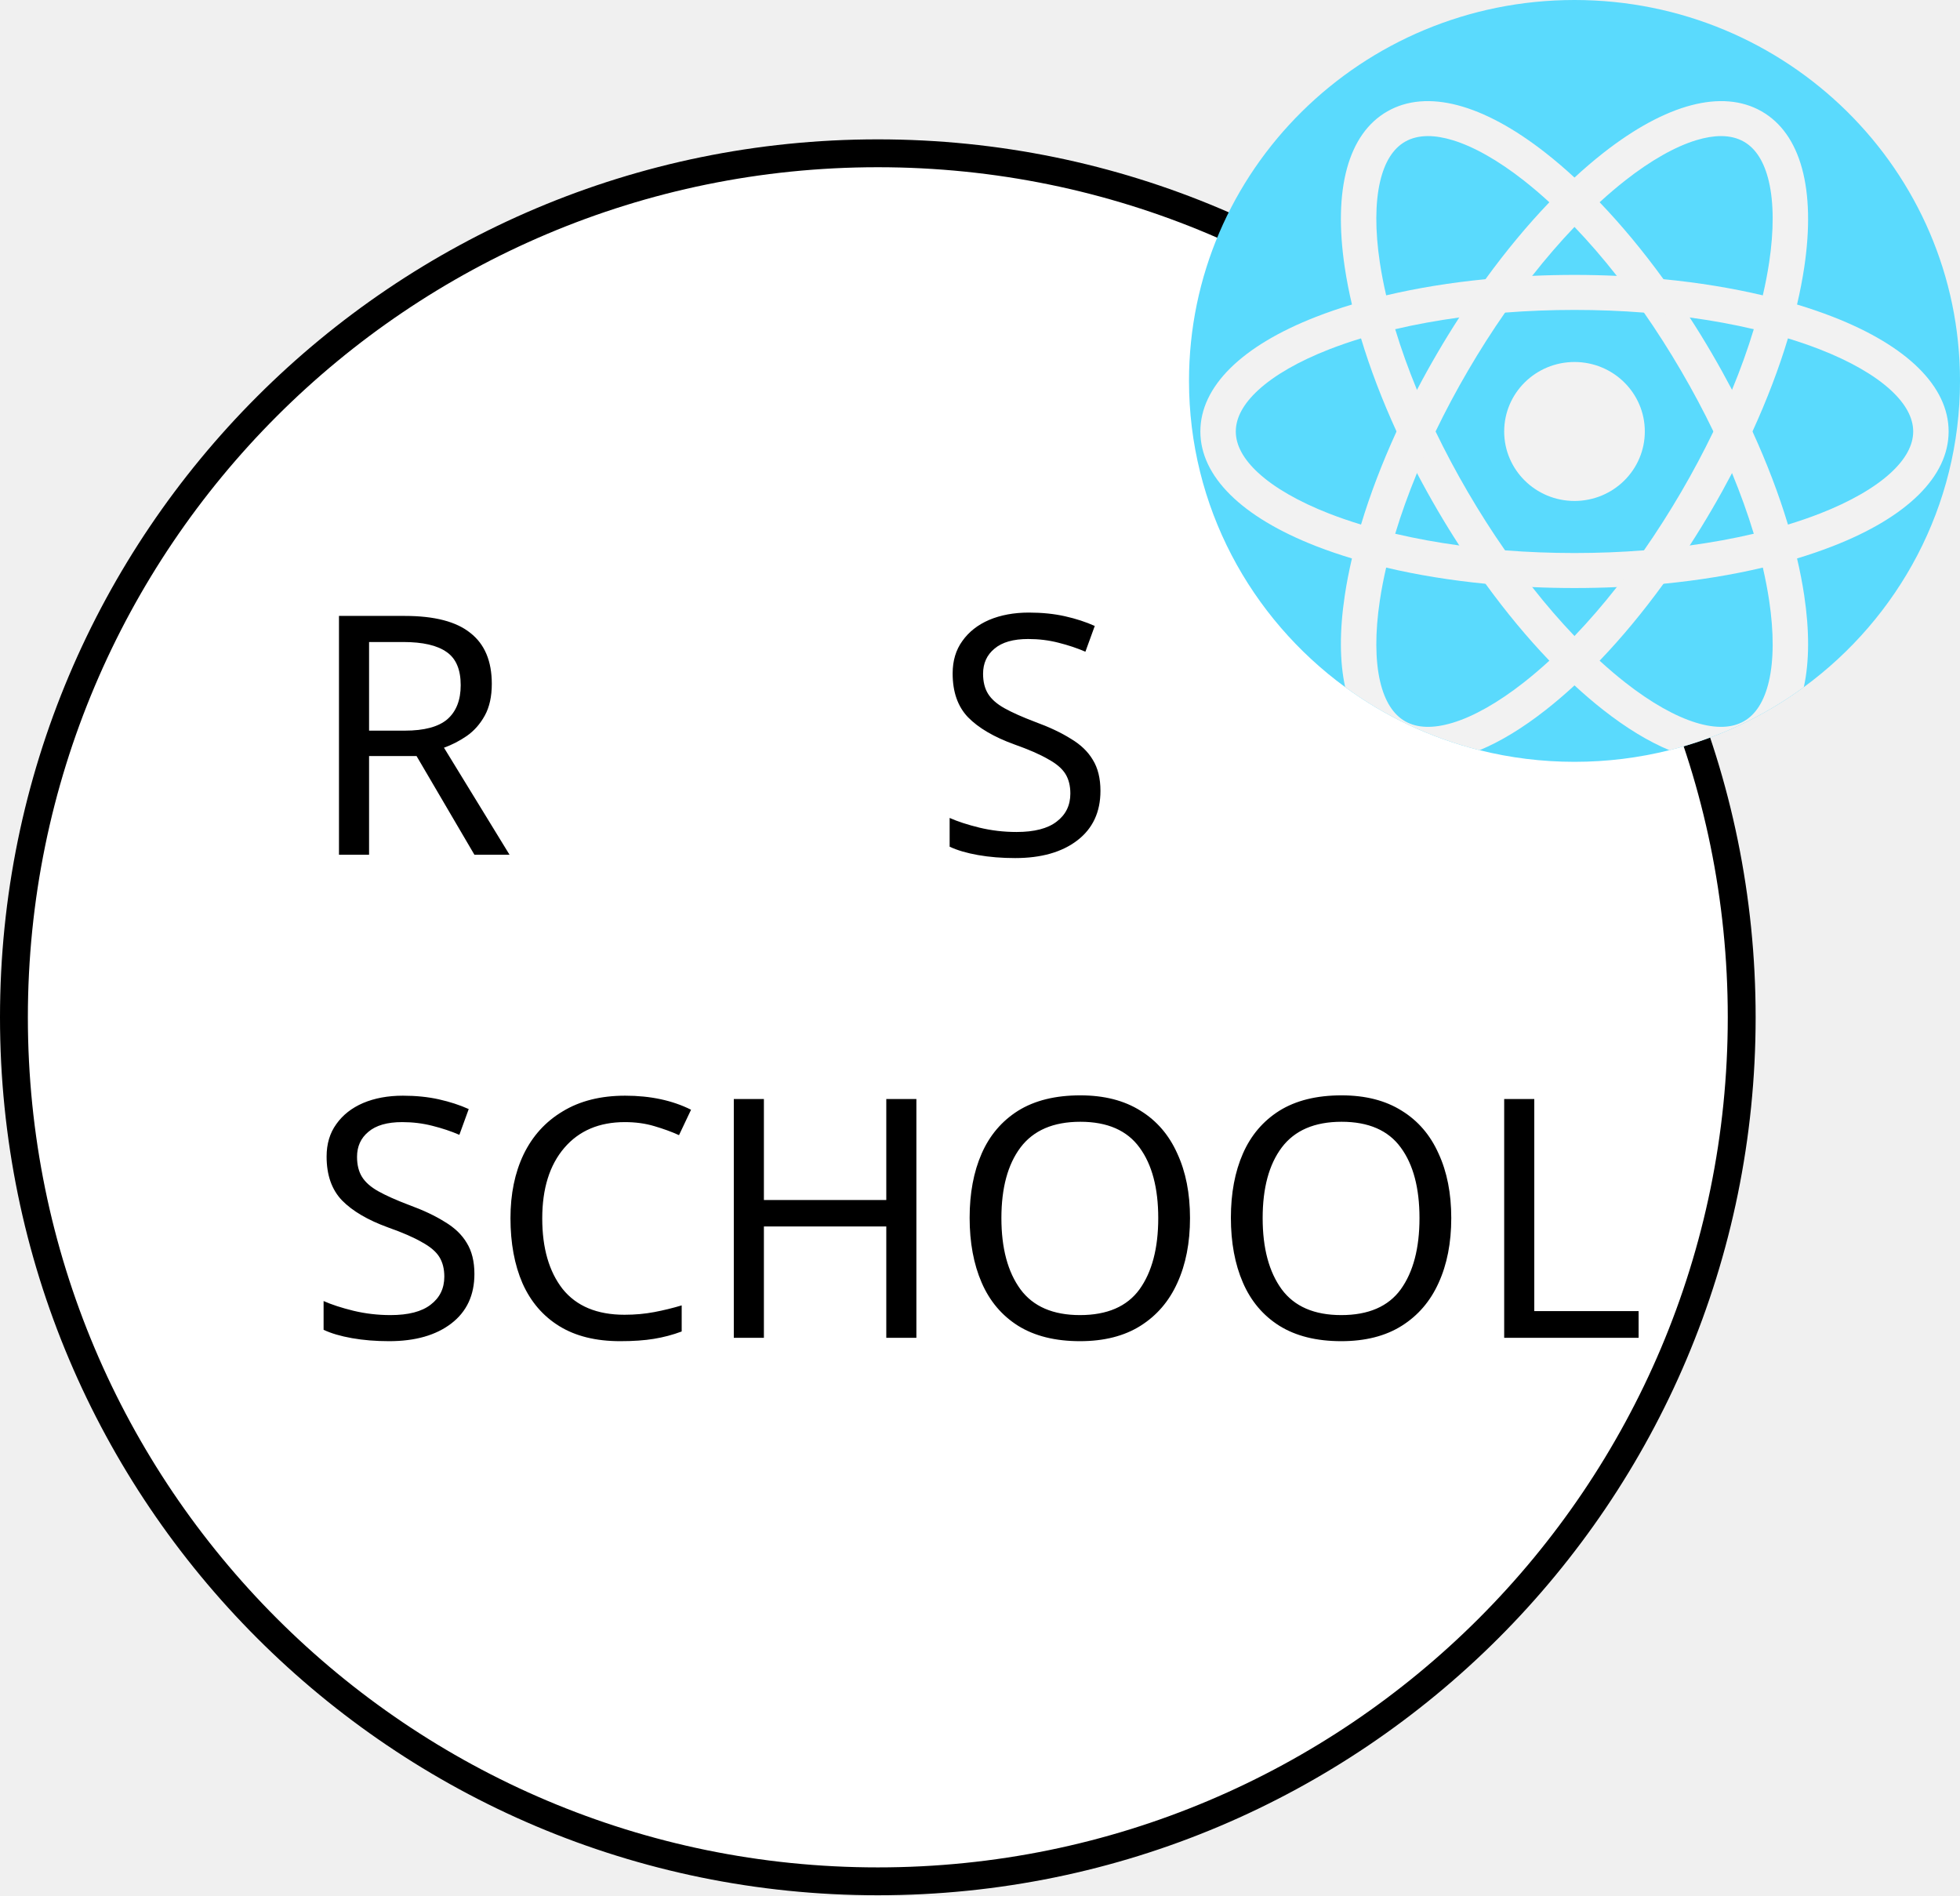
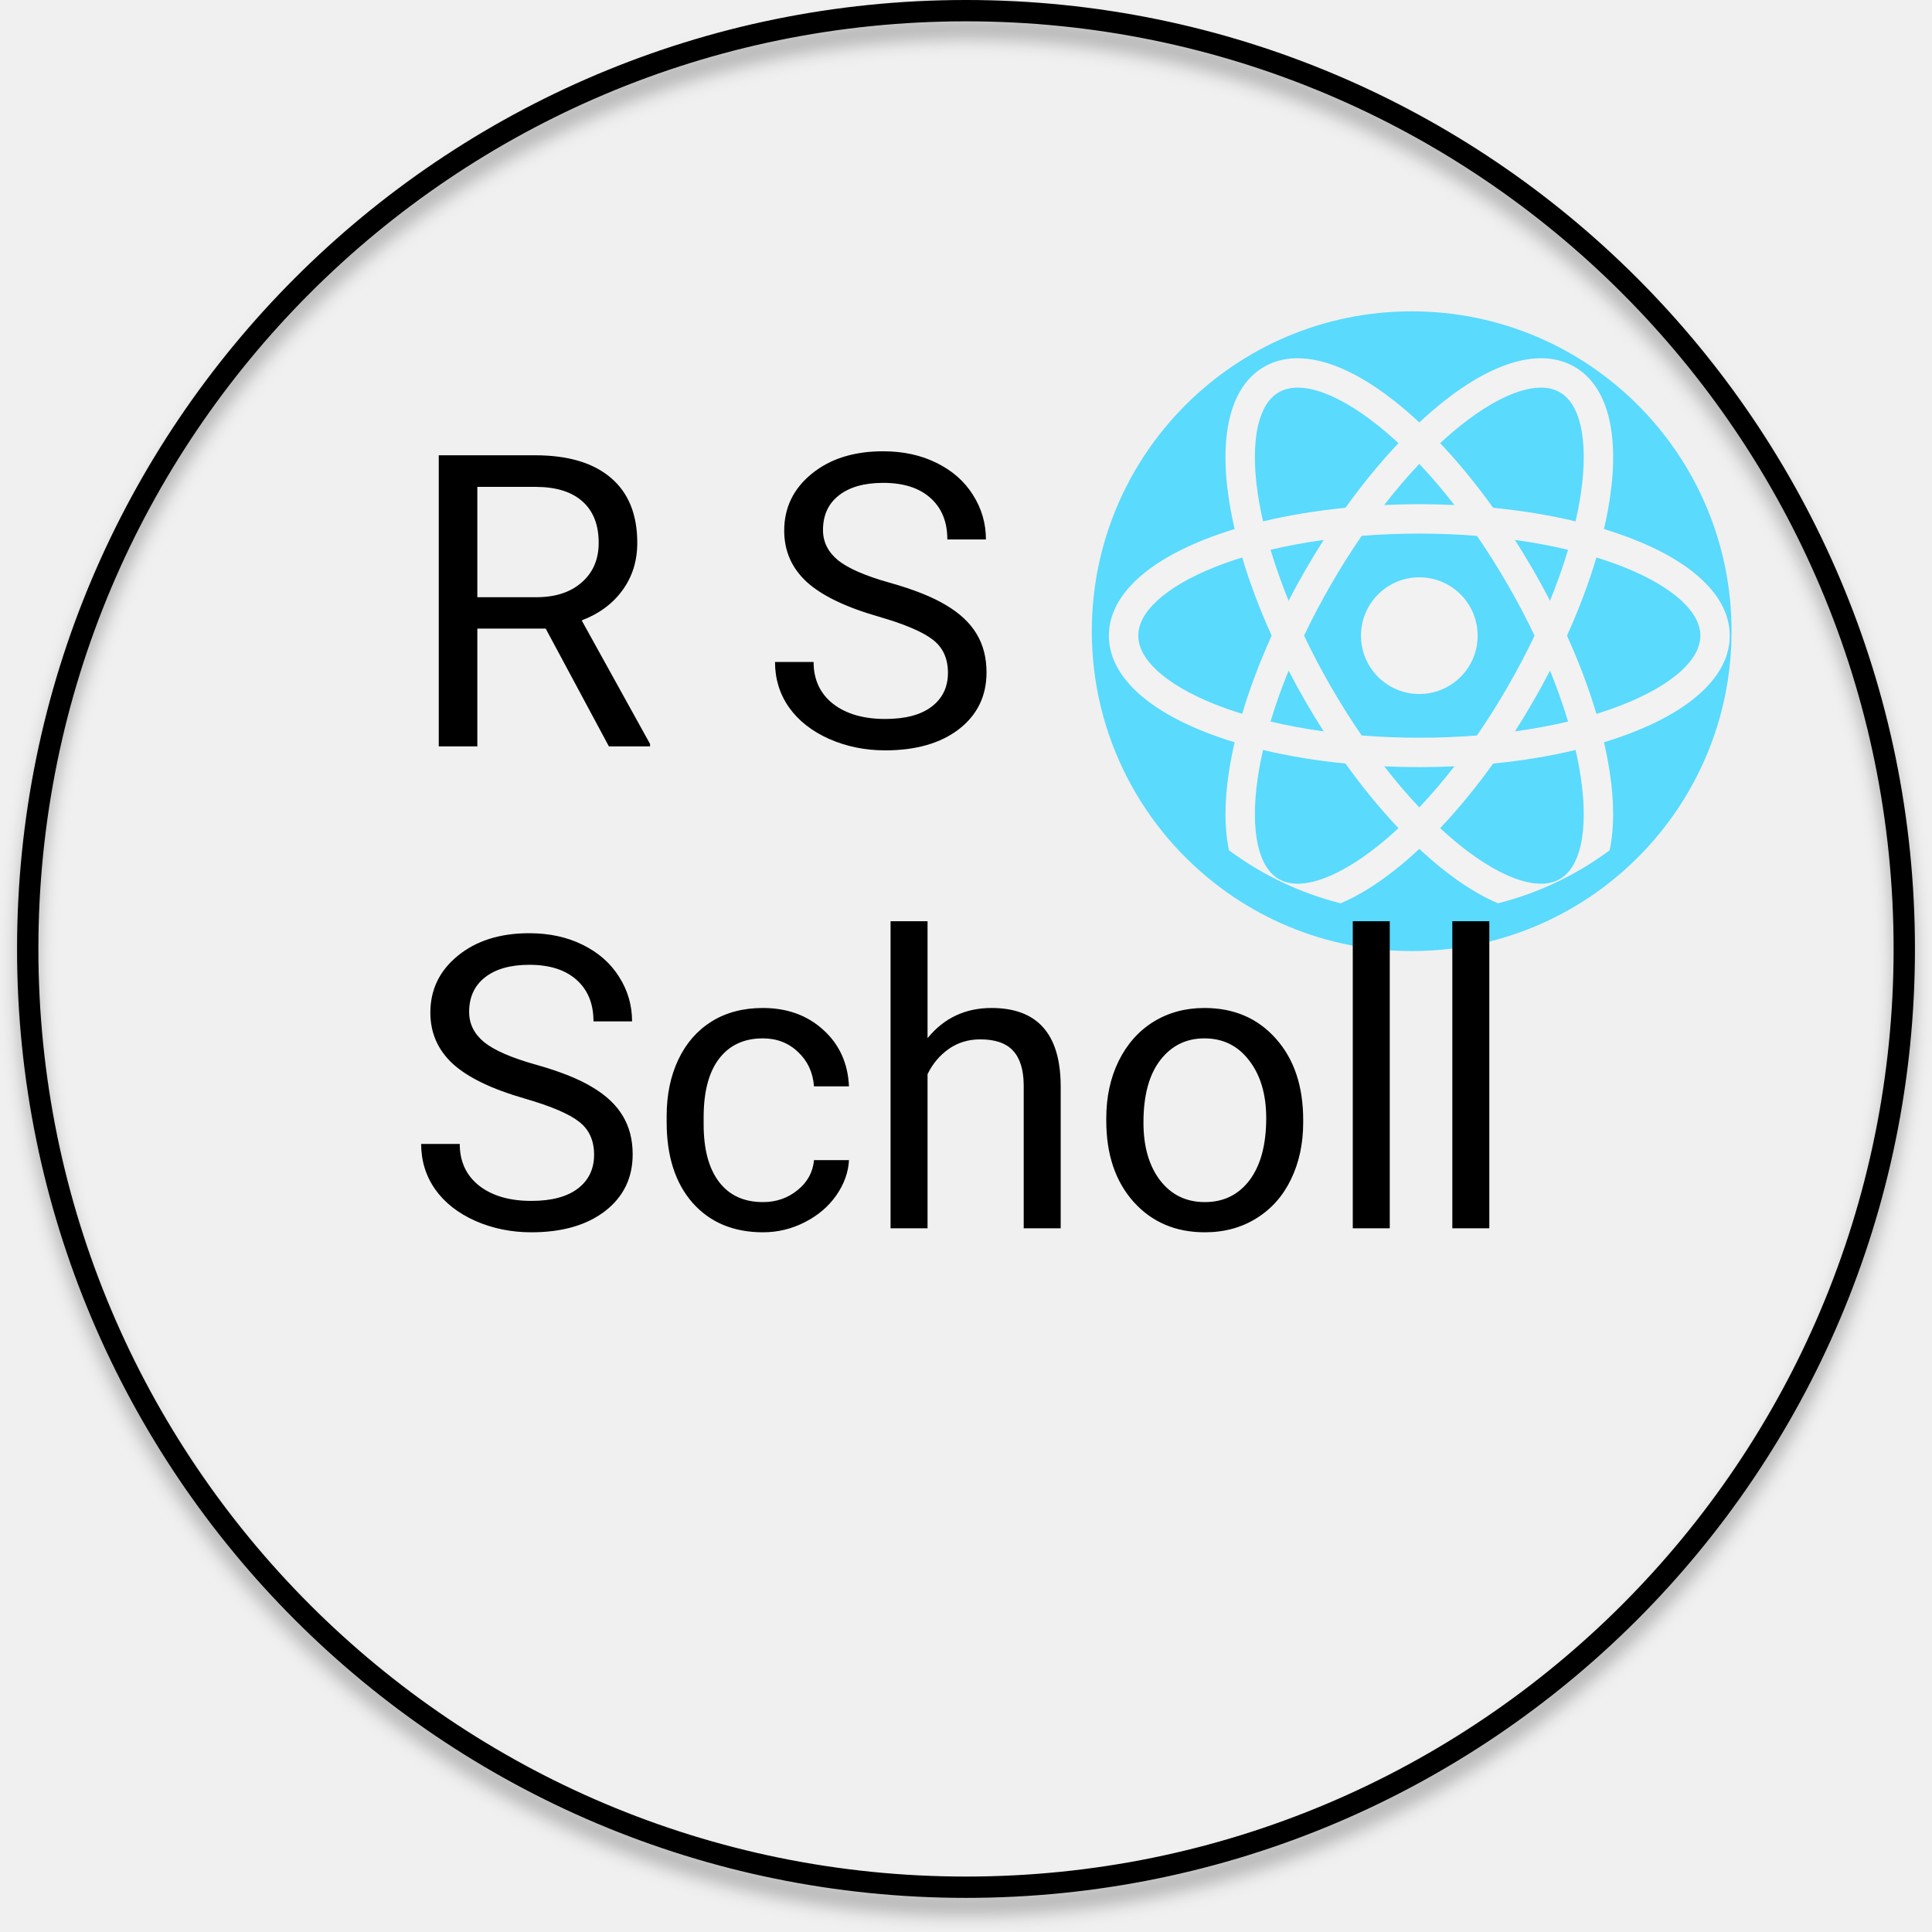
- <svg xmlns="http://www.w3.org/2000/svg" width="211" height="204" viewBox="0 0 211 204" fill="none">
-   <circle cx="94.5" cy="109.5" r="93" fill="white" stroke="black" stroke-width="3" />
-   <path d="M43.584 66.296C46.776 66.296 49.128 66.908 50.64 68.132C52.176 69.332 52.944 71.156 52.944 73.604C52.944 74.972 52.692 76.112 52.188 77.024C51.684 77.936 51.036 78.668 50.244 79.22C49.476 79.748 48.66 80.168 47.796 80.48L54.852 92H51.072L44.844 81.38H39.732V92H36.492V66.296H43.584ZM43.404 69.104H39.732V78.644H43.584C45.672 78.644 47.196 78.236 48.156 77.42C49.116 76.58 49.596 75.356 49.596 73.748C49.596 72.068 49.092 70.88 48.084 70.184C47.076 69.464 45.516 69.104 43.404 69.104ZM118.467 85.124C118.467 87.404 117.639 89.18 115.983 90.452C114.327 91.724 112.095 92.36 109.287 92.36C107.847 92.36 106.515 92.252 105.291 92.036C104.067 91.82 103.047 91.52 102.231 91.136V88.04C103.095 88.424 104.163 88.772 105.435 89.084C106.731 89.396 108.063 89.552 109.431 89.552C111.351 89.552 112.791 89.18 113.751 88.436C114.735 87.692 115.227 86.684 115.227 85.412C115.227 84.572 115.047 83.864 114.687 83.288C114.327 82.712 113.703 82.184 112.815 81.704C111.951 81.2 110.739 80.672 109.179 80.12C106.995 79.328 105.339 78.356 104.211 77.204C103.107 76.052 102.555 74.48 102.555 72.488C102.555 71.12 102.903 69.956 103.599 68.996C104.295 68.012 105.255 67.256 106.479 66.728C107.727 66.2 109.155 65.936 110.763 65.936C112.179 65.936 113.475 66.068 114.651 66.332C115.827 66.596 116.895 66.944 117.855 67.376L116.847 70.148C115.959 69.764 114.987 69.44 113.931 69.176C112.899 68.912 111.819 68.78 110.691 68.78C109.083 68.78 107.871 69.128 107.055 69.824C106.239 70.496 105.831 71.396 105.831 72.524C105.831 73.388 106.011 74.108 106.371 74.684C106.731 75.26 107.319 75.776 108.135 76.232C108.951 76.688 110.055 77.18 111.447 77.708C112.959 78.26 114.231 78.86 115.263 79.508C116.319 80.132 117.111 80.888 117.639 81.776C118.191 82.664 118.467 83.78 118.467 85.124ZM51.072 137.124C51.072 139.404 50.244 141.18 48.588 142.452C46.932 143.724 44.7 144.36 41.892 144.36C40.452 144.36 39.12 144.252 37.896 144.036C36.672 143.82 35.652 143.52 34.836 143.136V140.04C35.7 140.424 36.768 140.772 38.04 141.084C39.336 141.396 40.668 141.552 42.036 141.552C43.956 141.552 45.396 141.18 46.356 140.436C47.34 139.692 47.832 138.684 47.832 137.412C47.832 136.572 47.652 135.864 47.292 135.288C46.932 134.712 46.308 134.184 45.42 133.704C44.556 133.2 43.344 132.672 41.784 132.12C39.6 131.328 37.944 130.356 36.816 129.204C35.712 128.052 35.16 126.48 35.16 124.488C35.16 123.12 35.508 121.956 36.204 120.996C36.9 120.012 37.86 119.256 39.084 118.728C40.332 118.2 41.76 117.936 43.368 117.936C44.784 117.936 46.08 118.068 47.256 118.332C48.432 118.596 49.5 118.944 50.46 119.376L49.452 122.148C48.564 121.764 47.592 121.44 46.536 121.176C45.504 120.912 44.424 120.78 43.296 120.78C41.688 120.78 40.476 121.128 39.66 121.824C38.844 122.496 38.436 123.396 38.436 124.524C38.436 125.388 38.616 126.108 38.976 126.684C39.336 127.26 39.924 127.776 40.74 128.232C41.556 128.688 42.66 129.18 44.052 129.708C45.564 130.26 46.836 130.86 47.868 131.508C48.924 132.132 49.716 132.888 50.244 133.776C50.796 134.664 51.072 135.78 51.072 137.124ZM67.266 120.78C64.506 120.78 62.334 121.704 60.75 123.552C59.166 125.4 58.374 127.932 58.374 131.148C58.374 134.34 59.106 136.872 60.57 138.744C62.058 140.592 64.278 141.516 67.23 141.516C68.358 141.516 69.426 141.42 70.434 141.228C71.442 141.036 72.426 140.796 73.386 140.508V143.316C72.426 143.676 71.43 143.94 70.398 144.108C69.39 144.276 68.178 144.36 66.762 144.36C64.146 144.36 61.962 143.82 60.21 142.74C58.458 141.66 57.138 140.124 56.25 138.132C55.386 136.14 54.954 133.8 54.954 131.112C54.954 128.52 55.422 126.24 56.358 124.272C57.318 122.28 58.722 120.732 60.57 119.628C62.418 118.5 64.662 117.936 67.302 117.936C70.014 117.936 72.378 118.44 74.394 119.448L73.098 122.184C72.306 121.824 71.418 121.5 70.434 121.212C69.474 120.924 68.418 120.78 67.266 120.78ZM98.652 144H95.412V132.012H82.236V144H78.996V118.296H82.236V129.168H95.412V118.296H98.652V144ZM128.108 131.112C128.108 133.776 127.652 136.104 126.74 138.096C125.852 140.064 124.532 141.6 122.78 142.704C121.028 143.808 118.856 144.36 116.264 144.36C113.6 144.36 111.38 143.808 109.604 142.704C107.852 141.6 106.544 140.052 105.68 138.06C104.816 136.068 104.384 133.74 104.384 131.076C104.384 128.436 104.816 126.132 105.68 124.164C106.544 122.196 107.852 120.66 109.604 119.556C111.38 118.452 113.612 117.9 116.3 117.9C118.868 117.9 121.028 118.452 122.78 119.556C124.532 120.636 125.852 122.172 126.74 124.164C127.652 126.132 128.108 128.448 128.108 131.112ZM107.804 131.112C107.804 134.352 108.488 136.908 109.856 138.78C111.224 140.628 113.36 141.552 116.264 141.552C119.192 141.552 121.328 140.628 122.672 138.78C124.016 136.908 124.688 134.352 124.688 131.112C124.688 127.872 124.016 125.34 122.672 123.516C121.328 121.668 119.204 120.744 116.3 120.744C113.396 120.744 111.248 121.668 109.856 123.516C108.488 125.34 107.804 127.872 107.804 131.112ZM156.233 131.112C156.233 133.776 155.777 136.104 154.865 138.096C153.977 140.064 152.657 141.6 150.905 142.704C149.153 143.808 146.981 144.36 144.389 144.36C141.725 144.36 139.505 143.808 137.729 142.704C135.977 141.6 134.669 140.052 133.805 138.06C132.941 136.068 132.509 133.74 132.509 131.076C132.509 128.436 132.941 126.132 133.805 124.164C134.669 122.196 135.977 120.66 137.729 119.556C139.505 118.452 141.737 117.9 144.425 117.9C146.993 117.9 149.153 118.452 150.905 119.556C152.657 120.636 153.977 122.172 154.865 124.164C155.777 126.132 156.233 128.448 156.233 131.112ZM135.929 131.112C135.929 134.352 136.613 136.908 137.981 138.78C139.349 140.628 141.485 141.552 144.389 141.552C147.317 141.552 149.453 140.628 150.797 138.78C152.141 136.908 152.812 134.352 152.812 131.112C152.812 127.872 152.141 125.34 150.797 123.516C149.453 121.668 147.329 120.744 144.425 120.744C141.521 120.744 139.373 121.668 137.981 123.516C136.613 125.34 135.929 127.872 135.929 131.112ZM161.93 144V118.296H165.17V141.12H176.402V144H161.93Z" fill="black" />
-   <path d="M211 41C211 54.508 204.387 66.49 194.187 73.961C189.916 77.087 185.018 79.423 179.712 80.748C176.445 81.567 173.025 82 169.5 82C165.975 82 162.553 81.567 159.286 80.748C153.981 79.423 149.082 77.087 144.812 73.959C134.611 66.489 128 54.507 128 41C128 18.356 146.58 0 169.5 0C192.42 0 211 18.356 211 41Z" fill="#5ADAFD" />
-   <path d="M194.229 64.086C194.034 62.795 193.777 61.467 193.458 60.108C193.177 58.915 192.85 57.698 192.479 56.463C191.504 53.22 190.218 49.849 188.66 46.442C187.977 44.953 187.242 43.457 186.458 41.962C185.766 40.645 185.038 39.327 184.271 38.016C183.505 36.704 182.716 35.422 181.904 34.172C180.988 32.755 180.045 31.379 179.079 30.051C176.873 27.013 174.561 24.227 172.205 21.77C171.309 20.835 170.406 19.948 169.5 19.113C168.469 18.159 167.432 17.274 166.397 16.462C159.64 11.162 153.591 9.571 149.362 11.982C145.132 14.395 143.502 20.366 144.77 28.799C144.963 30.089 145.222 31.418 145.542 32.777C145.82 33.97 146.147 35.187 146.519 36.422C147.495 39.665 148.781 43.037 150.341 46.442C151.022 47.932 151.757 49.426 152.541 50.92C153.232 52.239 153.962 53.556 154.728 54.868C155.494 56.18 156.283 57.462 157.094 58.712C158.012 60.131 158.956 61.507 159.92 62.835C162.125 65.873 164.437 68.657 166.793 71.114C167.69 72.049 168.594 72.938 169.5 73.773C170.532 74.727 171.568 75.61 172.602 76.422C175.087 78.372 177.475 79.819 179.713 80.748C185.018 79.423 189.916 77.087 194.187 73.96C194.783 71.246 194.805 67.921 194.229 64.086ZM190.424 73.352C189.931 75.457 189.025 76.899 187.729 77.637C186.435 78.377 184.718 78.431 182.626 77.801C180.359 77.117 177.714 75.621 174.973 73.47C174.051 72.748 173.128 71.961 172.205 71.116C171.301 70.286 170.396 69.399 169.498 68.46C167.957 66.848 166.432 65.085 164.945 63.192C163.953 61.928 162.975 60.608 162.022 59.237C160.638 57.251 159.301 55.159 158.031 52.984C156.759 50.808 155.593 48.619 154.545 46.442C153.82 44.941 153.151 43.445 152.541 41.964C151.624 39.745 150.84 37.558 150.198 35.434C149.826 34.196 149.499 32.981 149.226 31.791C148.945 30.579 148.716 29.395 148.543 28.245C148.028 24.826 148.04 21.814 148.574 19.533C149.067 17.428 149.975 15.985 151.269 15.247C151.968 14.849 152.79 14.648 153.726 14.648C154.526 14.648 155.41 14.794 156.372 15.085C158.639 15.768 161.284 17.265 164.025 19.414C164.946 20.137 165.871 20.924 166.793 21.772C167.699 22.601 168.602 23.487 169.498 24.425C171.041 26.036 172.566 27.8 174.055 29.694C175.047 30.958 176.025 32.278 176.978 33.649C178.36 35.635 179.697 37.727 180.967 39.901C182.239 42.076 183.405 44.265 184.453 46.442C185.178 47.945 185.847 49.441 186.457 50.922C187.373 53.141 188.158 55.327 188.8 57.45C189.172 58.689 189.499 59.904 189.774 61.093C190.053 62.305 190.282 63.49 190.455 64.639C190.97 68.058 190.958 71.071 190.424 73.352Z" fill="#F2F2F2" />
-   <path d="M197.33 34.107C196.102 33.629 194.808 33.185 193.456 32.777C192.271 32.42 191.041 32.09 189.772 31.791C186.442 31.005 182.844 30.419 179.079 30.051C177.434 29.888 175.755 29.77 174.055 29.694C172.554 29.626 171.033 29.59 169.5 29.59C167.967 29.59 166.446 29.625 164.943 29.694C163.241 29.769 161.562 29.89 159.918 30.051C156.152 30.419 152.556 31.005 149.226 31.791C147.957 32.09 146.727 32.42 145.542 32.777C144.19 33.183 142.896 33.629 141.668 34.107C133.644 37.236 129.223 41.618 129.223 46.442C129.223 51.267 133.644 55.648 141.668 58.779C142.896 59.258 144.188 59.701 145.54 60.109C146.726 60.466 147.955 60.795 149.224 61.093C152.555 61.882 156.152 62.466 159.919 62.835C161.564 62.996 163.243 63.115 164.945 63.192C166.446 63.261 167.967 63.294 169.5 63.294C171.033 63.294 172.552 63.261 174.053 63.192C175.755 63.115 177.432 62.996 179.079 62.835C182.844 62.467 186.444 61.882 189.774 61.093C191.043 60.794 192.272 60.466 193.458 60.108C194.808 59.701 196.102 59.258 197.33 58.779C205.356 55.648 209.775 51.267 209.775 46.442C209.775 41.618 205.356 37.236 197.33 34.107ZM203.55 50.89C201.819 52.488 199.183 54.003 195.929 55.273C194.834 55.7 193.682 56.098 192.479 56.463C191.298 56.823 190.07 57.152 188.8 57.45C186.616 57.964 184.308 58.386 181.904 58.712C180.302 58.931 178.657 59.107 176.978 59.236C174.544 59.428 172.042 59.526 169.5 59.526C166.957 59.526 164.455 59.428 162.021 59.238C160.343 59.107 158.696 58.931 157.094 58.712C154.69 58.386 152.382 57.964 150.198 57.45C148.928 57.152 147.7 56.823 146.519 56.463C145.316 56.098 144.165 55.7 143.069 55.273C139.815 54.003 137.179 52.489 135.448 50.89C133.849 49.416 133.037 47.92 133.037 46.442C133.037 44.965 133.849 43.468 135.448 41.994C137.179 40.396 139.815 38.882 143.069 37.611C144.164 37.185 145.316 36.786 146.519 36.422C147.7 36.062 148.928 35.732 150.198 35.434C152.382 34.92 154.69 34.499 157.094 34.172C158.696 33.953 160.343 33.778 162.021 33.647C164.455 33.456 166.957 33.359 169.5 33.359C172.042 33.359 174.544 33.456 176.978 33.649C178.657 33.778 180.302 33.953 181.904 34.173C184.308 34.499 186.616 34.921 188.8 35.434C190.07 35.732 191.298 36.062 192.479 36.422C193.682 36.787 194.833 37.185 195.929 37.612C199.183 38.882 201.819 40.396 203.55 41.994C205.149 43.469 205.961 44.965 205.961 46.443C205.961 47.92 205.149 49.416 203.55 50.89Z" fill="#F2F2F2" />
-   <path d="M189.637 11.982C185.407 9.571 179.358 11.162 172.601 16.462C171.568 17.274 170.531 18.159 169.5 19.113C168.594 19.948 167.689 20.836 166.793 21.772C164.437 24.228 162.125 27.013 159.918 30.05C158.954 31.379 158.01 32.755 157.094 34.172C156.283 35.422 155.494 36.704 154.728 38.016C153.962 39.328 153.232 40.645 152.541 41.964C151.757 43.458 151.022 44.954 150.341 46.442C148.781 49.849 147.495 53.219 146.519 56.463C146.147 57.699 145.82 58.916 145.54 60.109C145.222 61.468 144.963 62.795 144.77 64.085C144.194 67.919 144.216 71.244 144.812 73.959C149.082 77.086 153.981 79.423 159.286 80.748C161.524 79.819 163.912 78.372 166.397 76.422C167.432 75.61 168.469 74.725 169.5 73.773C170.406 72.938 171.309 72.051 172.205 71.115C174.56 68.659 176.874 65.872 179.079 62.835C180.043 61.506 180.987 60.131 181.905 58.712C182.716 57.462 183.505 56.18 184.271 54.868C185.038 53.557 185.766 52.24 186.458 50.922C187.242 49.427 187.977 47.931 188.66 46.442C190.218 43.036 191.504 39.664 192.479 36.421C192.85 35.186 193.177 33.969 193.457 32.776C193.777 31.417 194.034 30.089 194.229 28.799C195.496 20.366 193.866 14.395 189.637 11.982ZM188.8 35.434C188.158 37.558 187.374 39.743 186.457 41.962C185.848 43.443 185.179 44.939 184.454 46.442C183.405 48.619 182.24 50.808 180.968 52.984C179.697 55.157 178.361 57.249 176.979 59.236C176.023 60.608 175.046 61.928 174.053 63.192C172.566 65.085 171.042 66.848 169.498 68.46C168.603 69.397 167.7 70.284 166.793 71.114C165.872 71.961 164.947 72.747 164.026 73.47C161.285 75.621 158.639 77.117 156.373 77.801C154.281 78.43 152.563 78.377 151.269 77.637C149.975 76.899 149.067 75.457 148.574 73.351C148.041 71.07 148.029 68.058 148.544 64.639C148.716 63.49 148.945 62.305 149.224 61.093C149.499 59.903 149.826 58.688 150.198 57.45C150.84 55.327 151.625 53.139 152.541 50.92C153.151 49.439 153.82 47.943 154.545 46.442C155.593 44.265 156.759 42.076 158.031 39.901C159.301 37.725 160.638 35.633 162.022 33.647C162.975 32.276 163.951 30.956 164.944 29.694C166.433 27.8 167.957 26.036 169.498 24.424C170.396 23.485 171.301 22.599 172.205 21.77C173.128 20.924 174.051 20.137 174.973 19.414C177.714 17.265 180.36 15.768 182.626 15.085C183.588 14.793 184.472 14.648 185.272 14.648C186.208 14.648 187.031 14.849 187.729 15.247C189.025 15.985 189.931 17.428 190.424 19.533C190.958 21.814 190.97 24.826 190.455 28.245C190.282 29.394 190.053 30.579 189.772 31.791C189.5 32.981 189.173 34.196 188.8 35.434Z" fill="#F2F2F2" />
-   <path d="M169.5 53.921C173.681 53.921 177.07 50.572 177.07 46.442C177.07 42.312 173.681 38.964 169.5 38.964C165.319 38.964 161.93 42.312 161.93 46.442C161.93 50.572 165.319 53.921 169.5 53.921Z" fill="#F2F2F2" />
+ <svg xmlns="http://www.w3.org/2000/svg" width="453" height="453" viewBox="0 0 453 453" fill="none">
+   <path d="M406 148C406 172.71 394.049 194.629 375.614 208.294C367.897 214.012 359.044 218.286 349.456 220.71C343.551 222.207 337.37 223 331 223C324.63 223 318.446 222.207 312.541 220.71C302.953 218.286 294.1 214.012 286.383 208.291C267.948 194.625 256 172.707 256 148C256 106.579 289.579 73 331 73C372.421 73 406 106.579 406 148Z" fill="#5ADAFD" />
+   <path d="M377.481 181.319C377.129 178.959 376.663 176.528 376.088 174.043C375.58 171.86 374.989 169.634 374.319 167.375C372.555 161.443 370.232 155.278 367.416 149.045C366.182 146.32 364.854 143.584 363.436 140.85C362.187 138.441 360.871 136.029 359.484 133.632C358.1 131.232 356.674 128.887 355.208 126.6C353.551 124.007 351.846 121.491 350.101 119.06C346.116 113.504 341.937 108.407 337.679 103.913C336.06 102.202 334.428 100.579 332.79 99.052C330.926 97.307 329.052 95.688 327.182 94.203C314.971 84.508 304.039 81.597 296.395 86.008C288.751 90.422 285.806 101.345 288.096 116.77C288.445 119.13 288.914 121.561 289.492 124.047C289.994 126.229 290.585 128.455 291.259 130.714C293.022 136.647 295.345 142.815 298.165 149.045C299.396 151.769 300.724 154.503 302.141 157.236C303.39 159.649 304.71 162.058 306.093 164.458C307.477 166.858 308.904 169.203 310.37 171.489C312.029 174.085 313.734 176.602 315.476 179.032C319.462 184.588 323.64 189.682 327.898 194.176C329.518 195.887 331.152 197.513 332.79 199.04C334.654 200.785 336.528 202.401 338.395 203.886C342.886 207.452 347.202 210.1 351.246 211.799C360.834 209.375 369.687 205.102 377.404 199.383C378.482 194.418 378.521 188.336 377.481 181.319ZM370.605 198.269C369.714 202.12 368.076 204.759 365.735 206.109C363.396 207.462 360.292 207.56 356.511 206.409C352.415 205.157 347.634 202.42 342.681 198.487C341.016 197.164 339.347 195.725 337.679 194.179C336.044 192.661 334.409 191.038 332.787 189.321C330.001 186.373 327.246 183.146 324.558 179.684C322.764 177.373 320.998 174.958 319.275 172.451C316.774 168.817 314.358 164.991 312.062 161.011C309.763 157.031 307.657 153.027 305.762 149.045C304.452 146.299 303.243 143.562 302.141 140.853C300.485 136.794 299.067 132.793 297.907 128.908C297.234 126.643 296.643 124.42 296.15 122.244C295.642 120.028 295.229 117.86 294.916 115.757C293.986 109.503 294.007 103.993 294.971 99.821C295.862 95.97 297.503 93.331 299.842 91.981C301.106 91.252 302.591 90.885 304.283 90.885C305.728 90.885 307.326 91.151 309.065 91.684C313.161 92.933 317.942 95.672 322.895 99.603C324.561 100.926 326.232 102.364 327.898 103.917C329.535 105.432 331.167 107.054 332.786 108.769C335.575 111.717 338.33 114.943 341.021 118.409C342.815 120.72 344.581 123.135 346.305 125.642C348.803 129.276 351.218 133.102 353.514 137.079C355.813 141.059 357.919 145.063 359.814 149.045C361.124 151.794 362.333 154.531 363.435 157.24C365.091 161.299 366.509 165.297 367.669 169.182C368.342 171.447 368.933 173.67 369.429 175.846C369.934 178.062 370.348 180.23 370.66 182.333C371.591 188.587 371.57 194.097 370.605 198.269Z" fill="#F2F2F2" />
+   <path d="M383.086 126.481C380.866 125.605 378.528 124.794 376.085 124.047C373.942 123.395 371.72 122.792 369.426 122.244C363.408 120.805 356.906 119.734 350.101 119.06C347.129 118.763 344.095 118.546 341.021 118.408C338.309 118.283 335.56 118.218 332.79 118.218C330.02 118.218 327.27 118.282 324.555 118.408C321.479 118.546 318.445 118.766 315.472 119.06C308.667 119.734 302.168 120.805 296.15 122.244C293.857 122.792 291.635 123.395 289.492 124.047C287.049 124.791 284.71 125.605 282.491 126.481C267.99 132.205 260 140.219 260 149.045C260 157.87 267.99 165.885 282.491 171.612C284.71 172.487 287.046 173.299 289.489 174.046C291.632 174.698 293.854 175.301 296.147 175.846C302.166 177.287 308.667 178.356 315.476 179.032C318.448 179.326 321.482 179.544 324.558 179.685C327.271 179.81 330.02 179.871 332.79 179.871C335.56 179.871 338.306 179.81 341.018 179.685C344.095 179.544 347.126 179.326 350.101 179.032C356.906 178.359 363.411 177.287 369.43 175.846C371.722 175.298 373.945 174.698 376.088 174.043C378.528 173.299 380.867 172.488 383.086 171.612C397.59 165.885 405.577 157.87 405.577 149.045C405.576 140.219 397.59 132.205 383.086 126.481ZM394.326 157.181C391.198 160.105 386.435 162.875 380.554 165.199C378.574 165.979 376.492 166.708 374.318 167.375C372.184 168.033 369.965 168.636 367.669 169.181C363.723 170.121 359.551 170.893 355.207 171.49C352.311 171.891 349.338 172.212 346.305 172.448C341.906 172.8 337.384 172.978 332.79 172.978C328.195 172.978 323.673 172.8 319.274 172.451C316.241 172.212 313.265 171.891 310.369 171.49C306.025 170.893 301.853 170.121 297.907 169.182C295.611 168.637 293.392 168.034 291.258 167.375C289.084 166.708 287.003 165.979 285.022 165.199C279.142 162.875 274.378 160.105 271.25 157.182C268.36 154.485 266.894 151.748 266.894 149.045C266.894 146.342 268.36 143.605 271.25 140.908C274.378 137.985 279.141 135.214 285.022 132.891C287.003 132.11 289.084 131.382 291.258 130.714C293.392 130.056 295.611 129.453 297.907 128.908C301.853 127.968 306.025 127.197 310.369 126.6C313.265 126.199 316.241 125.878 319.274 125.639C323.673 125.29 328.195 125.112 332.79 125.112C337.384 125.112 341.906 125.29 346.305 125.642C349.338 125.878 352.311 126.199 355.207 126.6C359.551 127.197 363.723 127.969 367.669 128.909C369.965 129.454 372.184 130.056 374.318 130.715C376.492 131.382 378.573 132.111 380.554 132.891C386.434 135.215 391.198 137.985 394.326 140.909C397.216 143.606 398.683 146.342 398.683 149.045C398.683 151.748 397.216 154.485 394.326 157.181Z" fill="#F2F2F2" />
+   <path d="M369.182 86.008C361.538 81.597 350.606 84.508 338.395 94.203C336.528 95.688 334.654 97.307 332.79 99.052C331.152 100.579 329.517 102.205 327.898 103.916C323.64 108.41 319.462 113.504 315.473 119.06C313.731 121.49 312.026 124.007 310.37 126.6C308.903 128.886 307.477 131.231 306.093 133.631C304.71 136.031 303.39 138.44 302.141 140.853C300.724 143.586 299.395 146.323 298.165 149.044C295.345 155.277 293.022 161.442 291.259 167.375C290.585 169.637 289.994 171.863 289.489 174.045C288.914 176.531 288.445 178.959 288.096 181.319C287.055 188.332 287.095 194.415 288.173 199.38C295.89 205.101 304.743 209.375 314.331 211.799C318.375 210.1 322.691 207.452 327.182 203.886C329.052 202.401 330.926 200.782 332.79 199.04C334.428 197.513 336.06 195.89 337.679 194.179C341.934 189.685 346.116 184.588 350.102 179.032C351.843 176.601 353.549 174.085 355.208 171.489C356.674 169.202 358.101 166.857 359.484 164.457C360.871 162.06 362.187 159.651 363.436 157.239C364.854 154.505 366.182 151.769 367.416 149.044C370.232 142.814 372.556 136.646 374.319 130.714C374.989 128.455 375.58 126.229 376.085 124.046C376.664 121.56 377.129 119.13 377.481 116.77C379.77 101.345 376.826 90.422 369.182 86.008ZM367.67 128.908C366.509 132.793 365.092 136.791 363.436 140.85C362.334 143.559 361.125 146.296 359.814 149.045C357.92 153.027 355.813 157.031 353.514 161.011C351.218 164.987 348.803 168.814 346.305 172.448C344.579 174.958 342.813 177.373 341.019 179.684C338.331 183.146 335.576 186.373 332.787 189.321C331.168 191.035 329.536 192.657 327.898 194.176C326.233 195.725 324.562 197.164 322.896 198.486C317.943 202.42 313.162 205.156 309.066 206.408C305.285 207.56 302.181 207.461 299.842 206.108C297.503 204.758 295.863 202.12 294.972 198.269C294.008 194.096 293.986 188.586 294.917 182.332C295.229 180.229 295.642 178.062 296.147 175.845C296.643 173.669 297.234 171.446 297.907 169.181C299.068 165.297 300.485 161.295 302.141 157.236C303.243 154.527 304.452 151.79 305.763 149.045C307.657 145.062 309.764 141.058 312.063 137.078C314.359 133.099 316.774 129.272 319.275 125.639C320.998 123.131 322.762 120.716 324.555 118.408C327.246 114.943 330.001 111.716 332.787 108.768C334.409 107.051 336.044 105.428 337.679 103.913C339.347 102.364 341.015 100.925 342.681 99.603C347.634 95.672 352.416 92.933 356.511 91.683C358.25 91.151 359.848 90.885 361.293 90.885C362.986 90.885 364.473 91.252 365.734 91.981C368.076 93.331 369.714 95.969 370.605 99.82C371.569 103.993 371.591 109.503 370.66 115.757C370.348 117.86 369.934 120.027 369.426 122.244C368.934 124.42 368.343 126.643 367.67 128.908Z" fill="#F2F2F2" />
+   <path d="M332.79 162.725C340.345 162.725 346.47 156.6 346.47 149.045C346.47 141.489 340.345 135.364 332.79 135.364C325.234 135.364 319.109 141.489 319.109 149.045C319.109 156.6 325.234 162.725 332.79 162.725Z" fill="#F2F2F2" />
+   <g filter="url(#filter0_d)">
+     <circle cx="226.5" cy="222.5" r="220" stroke="black" stroke-width="5" />
+   </g>
+   <path d="M127.953 147.391H111.922V175H102.875V106.75H125.469C133.156 106.75 139.062 108.5 143.188 112C147.344 115.5 149.422 120.594 149.422 127.281C149.422 131.531 148.266 135.234 145.953 138.391C143.672 141.547 140.484 143.906 136.391 145.469L152.422 174.438V175H142.766L127.953 147.391ZM111.922 140.031H125.75C130.219 140.031 133.766 138.875 136.391 136.562C139.047 134.25 140.375 131.156 140.375 127.281C140.375 123.062 139.109 119.828 136.578 117.578C134.078 115.328 130.453 114.188 125.703 114.156H111.922V140.031ZM206 144.578C198.281 142.359 192.656 139.641 189.125 136.422C185.625 133.172 183.875 129.172 183.875 124.422C183.875 119.047 186.016 114.609 190.297 111.109C194.609 107.578 200.203 105.812 207.078 105.812C211.766 105.812 215.938 106.719 219.594 108.531C223.281 110.344 226.125 112.844 228.125 116.031C230.156 119.219 231.172 122.703 231.172 126.484H222.125C222.125 122.359 220.812 119.125 218.188 116.781C215.562 114.406 211.859 113.219 207.078 113.219C202.641 113.219 199.172 114.203 196.672 116.172C194.203 118.109 192.969 120.812 192.969 124.281C192.969 127.062 194.141 129.422 196.484 131.359C198.859 133.266 202.875 135.016 208.531 136.609C214.219 138.203 218.656 139.969 221.844 141.906C225.062 143.812 227.438 146.047 228.969 148.609C230.531 151.172 231.312 154.188 231.312 157.656C231.312 163.188 229.156 167.625 224.844 170.969C220.531 174.281 214.766 175.938 207.547 175.938C202.859 175.938 198.484 175.047 194.422 173.266C190.359 171.453 187.219 168.984 185 165.859C182.812 162.734 181.719 159.188 181.719 155.219H190.766C190.766 159.344 192.281 162.609 195.312 165.016C198.375 167.391 202.453 168.578 207.547 168.578C212.297 168.578 215.938 167.609 218.469 165.672C221 163.734 222.266 161.094 222.266 157.75C222.266 154.406 221.094 151.828 218.75 150.016C216.406 148.172 212.156 146.359 206 144.578ZM123.031 257.578C115.312 255.359 109.688 252.641 106.156 249.422C102.656 246.172 100.906 242.172 100.906 237.422C100.906 232.047 103.047 227.609 107.328 224.109C111.641 220.578 117.234 218.812 124.109 218.812C128.797 218.812 132.969 219.719 136.625 221.531C140.312 223.344 143.156 225.844 145.156 229.031C147.188 232.219 148.203 235.703 148.203 239.484H139.156C139.156 235.359 137.844 232.125 135.219 229.781C132.594 227.406 128.891 226.219 124.109 226.219C119.672 226.219 116.203 227.203 113.703 229.172C111.234 231.109 110 233.812 110 237.281C110 240.062 111.172 242.422 113.516 244.359C115.891 246.266 119.906 248.016 125.562 249.609C131.25 251.203 135.688 252.969 138.875 254.906C142.094 256.812 144.469 259.047 146 261.609C147.562 264.172 148.344 267.188 148.344 270.656C148.344 276.188 146.188 280.625 141.875 283.969C137.562 287.281 131.797 288.938 124.578 288.938C119.891 288.938 115.516 288.047 111.453 286.266C107.391 284.453 104.25 281.984 102.031 278.859C99.844 275.734 98.75 272.188 98.75 268.219H107.797C107.797 272.344 109.312 275.609 112.344 278.016C115.406 280.391 119.484 281.578 124.578 281.578C129.328 281.578 132.969 280.609 135.5 278.672C138.031 276.734 139.297 274.094 139.297 270.75C139.297 267.406 138.125 264.828 135.781 263.016C133.438 261.172 129.188 259.359 123.031 257.578ZM178.906 281.859C182 281.859 184.703 280.922 187.016 279.047C189.328 277.172 190.609 274.828 190.859 272.016H199.062C198.906 274.922 197.906 277.688 196.062 280.312C194.219 282.938 191.75 285.031 188.656 286.594C185.594 288.156 182.344 288.938 178.906 288.938C172 288.938 166.5 286.641 162.406 282.047C158.344 277.422 156.312 271.109 156.312 263.109V261.656C156.312 256.719 157.219 252.328 159.031 248.484C160.844 244.641 163.438 241.656 166.812 239.531C170.219 237.406 174.234 236.344 178.859 236.344C184.547 236.344 189.266 238.047 193.016 241.453C196.797 244.859 198.812 249.281 199.062 254.719H190.859C190.609 251.438 189.359 248.75 187.109 246.656C184.891 244.531 182.141 243.469 178.859 243.469C174.453 243.469 171.031 245.062 168.594 248.25C166.188 251.406 164.984 255.984 164.984 261.984V263.625C164.984 269.469 166.188 273.969 168.594 277.125C171 280.281 174.438 281.859 178.906 281.859ZM217.484 243.422C221.328 238.703 226.328 236.344 232.484 236.344C243.203 236.344 248.609 242.391 248.703 254.484V288H240.031V254.438C240 250.781 239.156 248.078 237.5 246.328C235.875 244.578 233.328 243.703 229.859 243.703C227.047 243.703 224.578 244.453 222.453 245.953C220.328 247.453 218.672 249.422 217.484 251.859V288H208.812V216H217.484V243.422ZM259.391 262.172C259.391 257.203 260.359 252.734 262.297 248.766C264.266 244.797 266.984 241.734 270.453 239.578C273.953 237.422 277.938 236.344 282.406 236.344C289.312 236.344 294.891 238.734 299.141 243.516C303.422 248.297 305.562 254.656 305.562 262.594V263.203C305.562 268.141 304.609 272.578 302.703 276.516C300.828 280.422 298.125 283.469 294.594 285.656C291.094 287.844 287.062 288.938 282.5 288.938C275.625 288.938 270.047 286.547 265.766 281.766C261.516 276.984 259.391 270.656 259.391 262.781V262.172ZM268.109 263.203C268.109 268.828 269.406 273.344 272 276.75C274.625 280.156 278.125 281.859 282.5 281.859C286.906 281.859 290.406 280.141 293 276.703C295.594 273.234 296.891 268.391 296.891 262.172C296.891 256.609 295.562 252.109 292.906 248.672C290.281 245.203 286.781 243.469 282.406 243.469C278.125 243.469 274.672 245.172 272.047 248.578C269.422 251.984 268.109 256.859 268.109 263.203ZM325.859 288H317.188V216H325.859V288ZM349.203 288H340.531V216H349.203V288Z" fill="black" />
+   <defs>
+     <filter id="filter0_d" x="0" y="0" width="453" height="453" filterUnits="userSpaceOnUse" color-interpolation-filters="sRGB">
+       <feFlood flood-opacity="0" result="BackgroundImageFix" />
+       <feColorMatrix in="SourceAlpha" type="matrix" values="0 0 0 0 0 0 0 0 0 0 0 0 0 0 0 0 0 0 127 0" />
+       <feOffset dy="4" />
+       <feGaussianBlur stdDeviation="2" />
+       <feColorMatrix type="matrix" values="0 0 0 0 0 0 0 0 0 0 0 0 0 0 0 0 0 0 0.25 0" />
+       <feBlend mode="normal" in2="BackgroundImageFix" result="effect1_dropShadow" />
+       <feBlend mode="normal" in="SourceGraphic" in2="effect1_dropShadow" result="shape" />
+     </filter>
+   </defs>
</svg>
